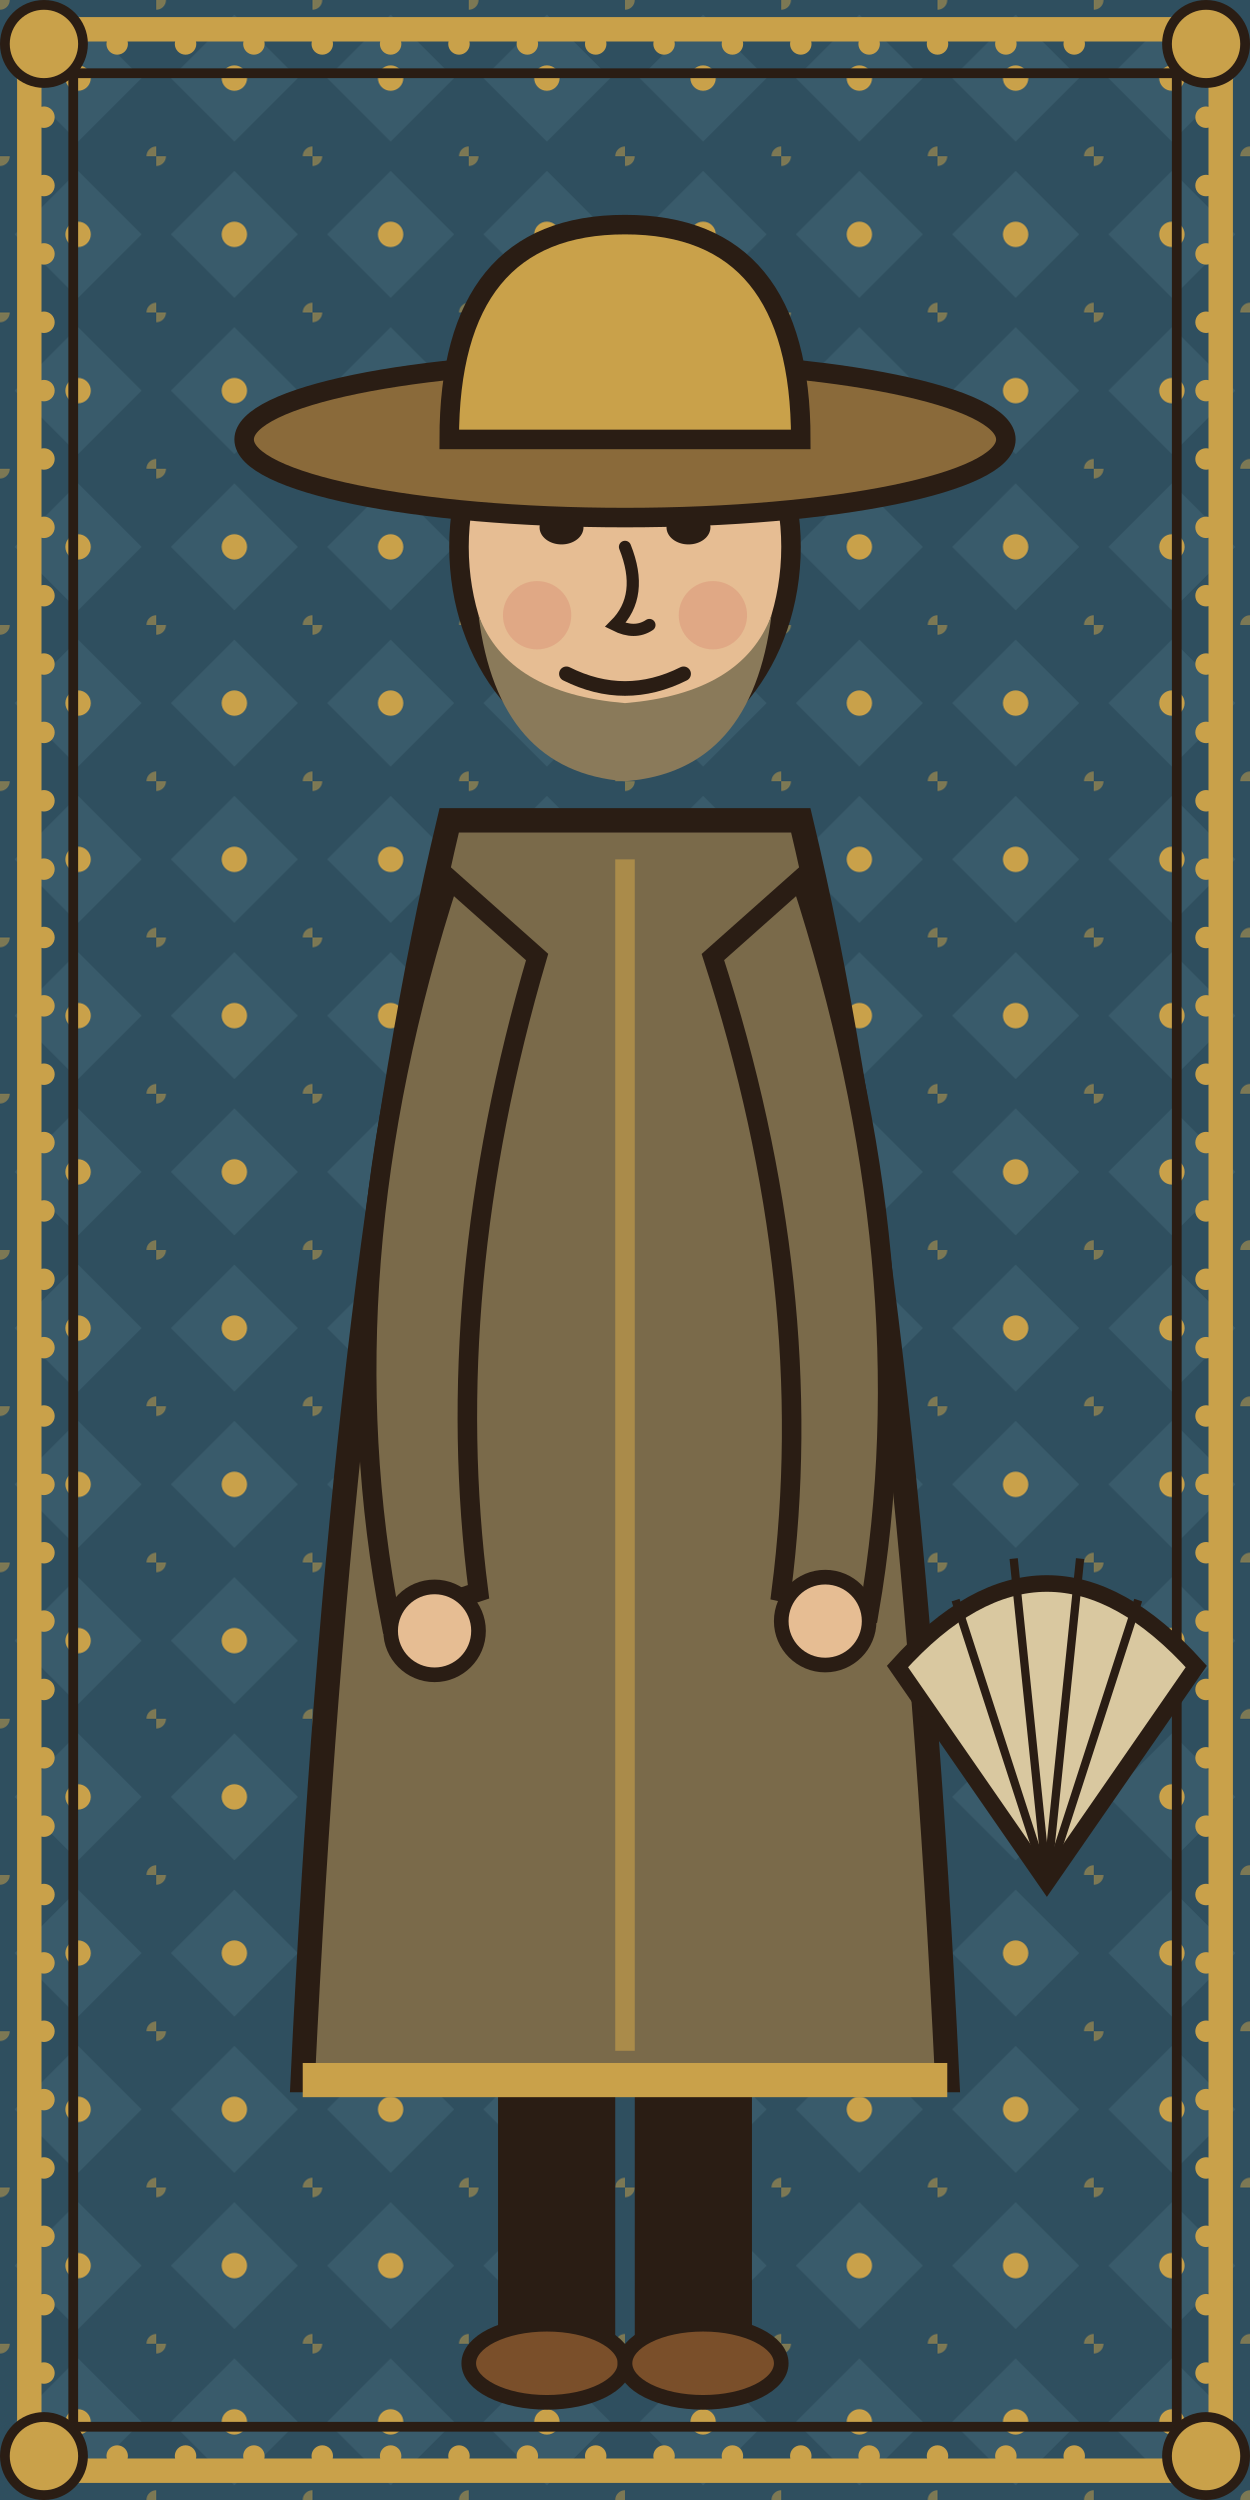
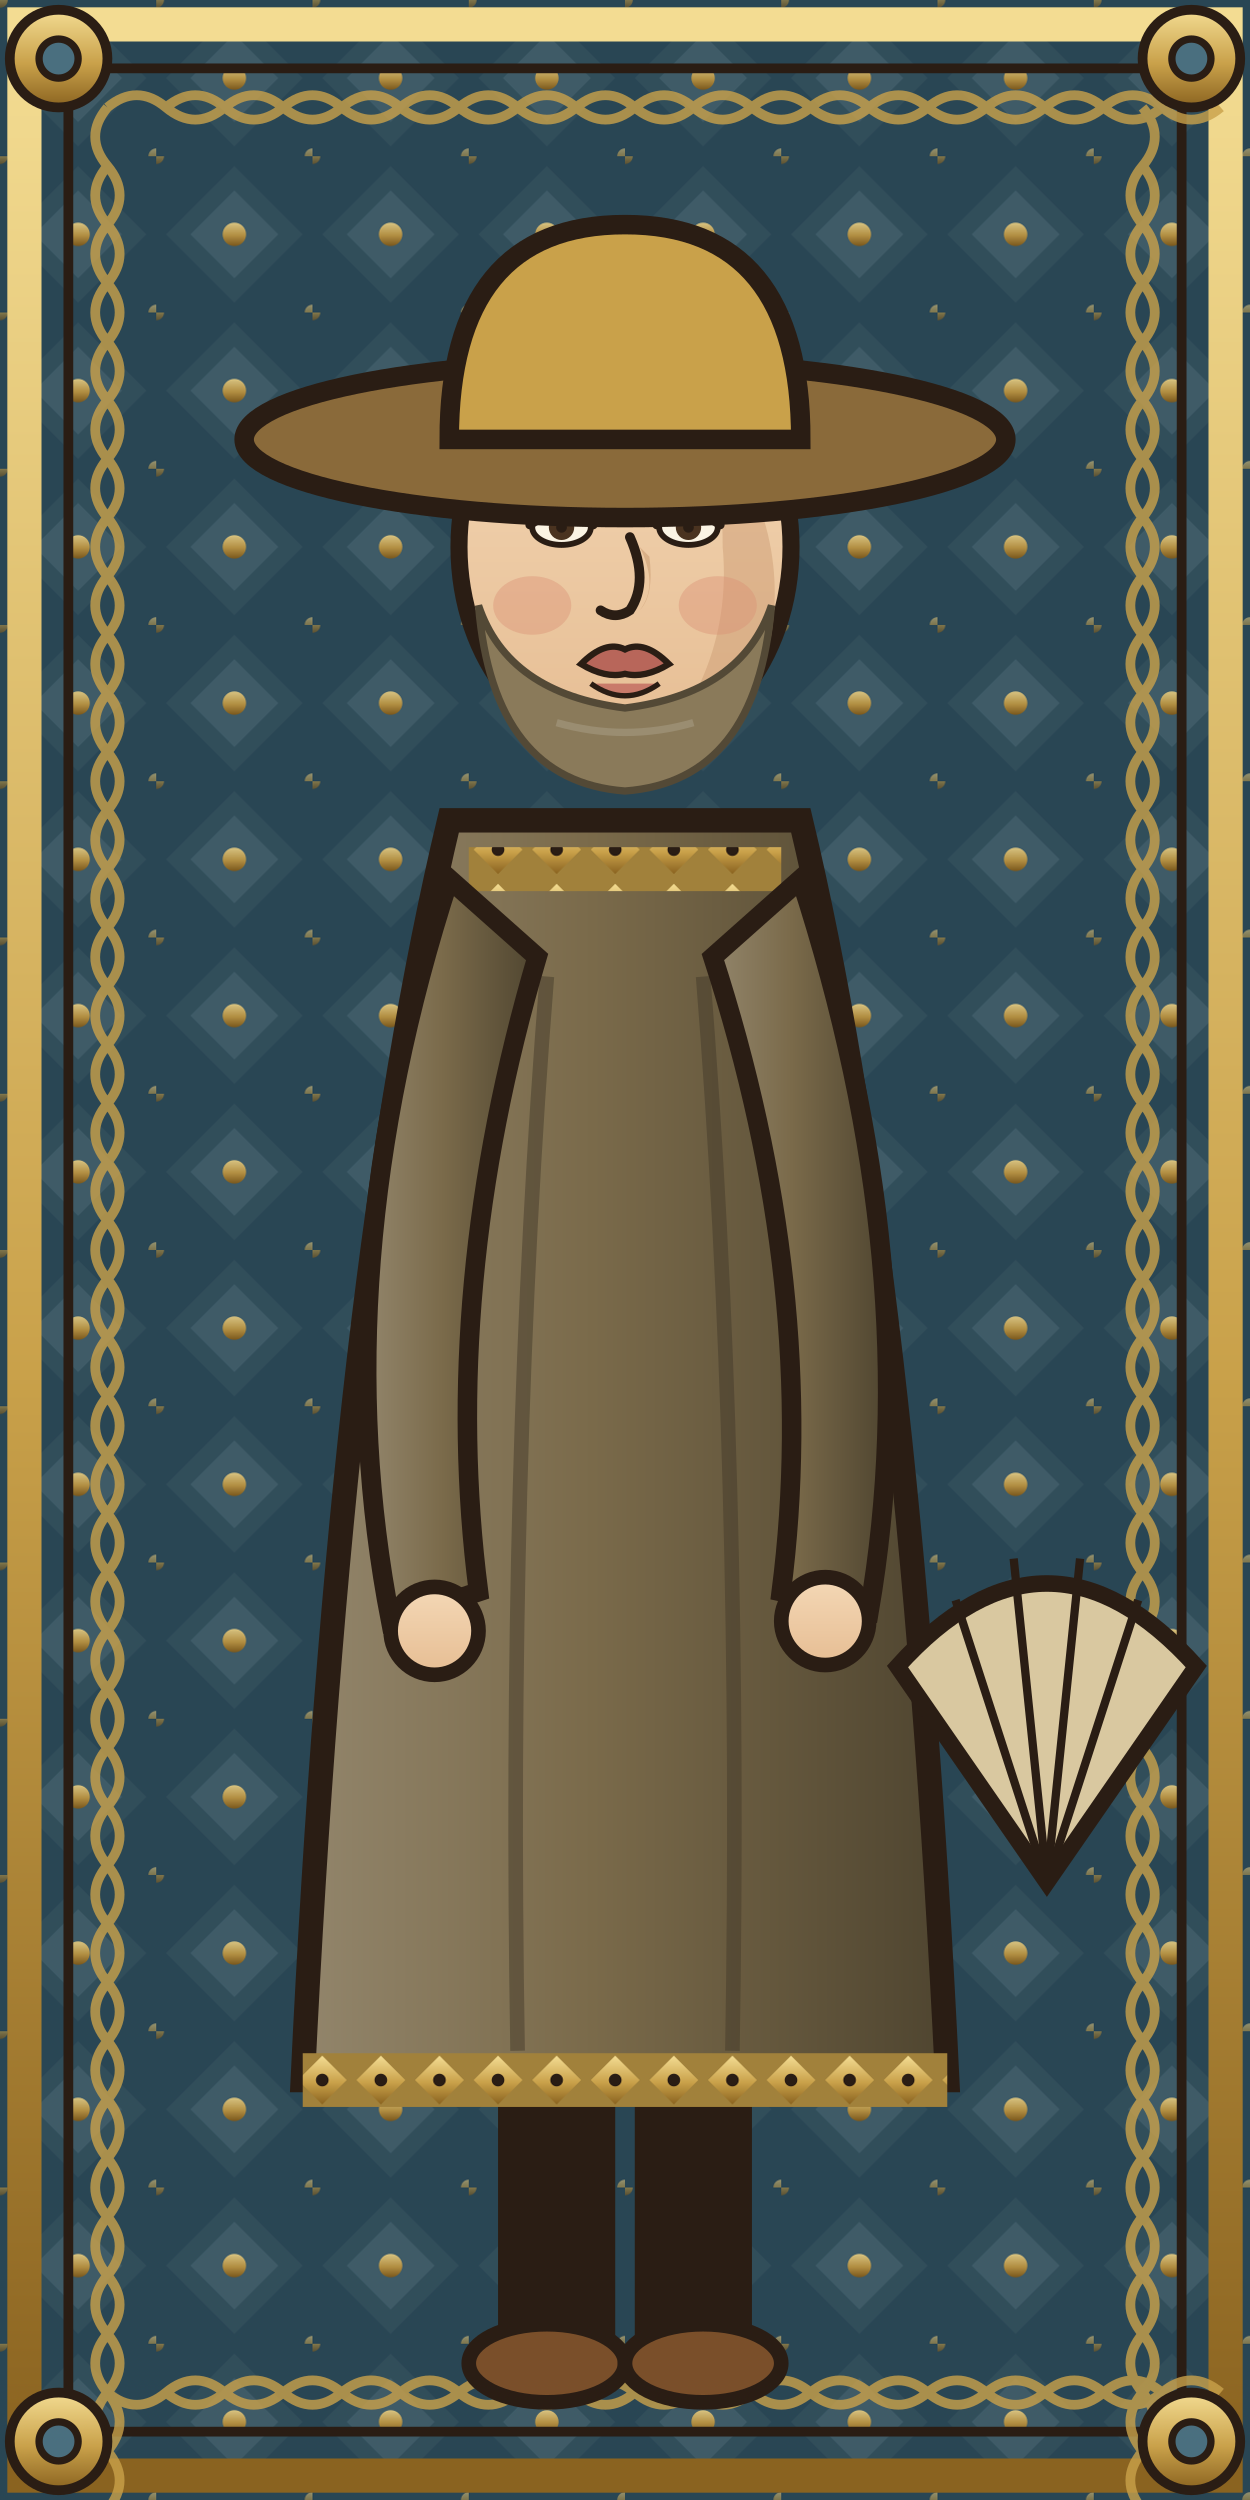
<svg xmlns="http://www.w3.org/2000/svg" viewBox="0 0 256 512" width="256" height="512">
+   <defs>
+     <linearGradient id="gold" x1="0" y1="0" x2="0" y2="1">
+       <stop offset="0" stop-color="#f3dc92" />
+       <stop offset="0.55" stop-color="#c9a14a" />
+       <stop offset="1" stop-color="#8a6320" />
+     </linearGradient>
+     <linearGradient id="steel" x1="0" y1="0" x2="1" y2="1">
+       <stop offset="0" stop-color="#eef1f4" />
+       <stop offset="0.5" stop-color="#8a8f96" />
+       <stop offset="1" stop-color="#4b5058" />
+     </linearGradient>
+     <linearGradient id="skin" x1="0" y1="0" x2="0" y2="1">
+       <stop offset="0" stop-color="#f4d8b6" />
+       <stop offset="1" stop-color="#e6bd93" />
+     </linearGradient>
+     <linearGradient id="parch" x1="0" y1="0" x2="0" y2="1">
+       <stop offset="0" stop-color="#f4ead2" />
+       <stop offset="1" stop-color="#e9dcbf" />
+     </linearGradient>
+   </defs>
+   <defs>
+     <linearGradient id="robe" x1="0" y1="0" x2="1" y2="0">
+       <stop offset="0" stop-color="#92856b" />
+       <stop offset="0.45" stop-color="#7a6a4a" />
+       <stop offset="1" stop-color="#4f4530" />
+     </linearGradient>
+     <pattern id="emb" width="12" height="12" patternUnits="userSpaceOnUse">
+       <rect width="12" height="12" fill="#a1813b" />
+       <path d="M6 1 L11 6 L6 11 L1 6 Z" fill="url(#gold)" />
+       <circle cx="6" cy="6" r="1.3" fill="#2a1d14" />
+     </pattern>
+   </defs>
  <defs>
    <pattern id="field" width="32" height="32" patternUnits="userSpaceOnUse">
      <rect width="32" height="32" fill="#2f4f5f" />
-       <path d="M16 3 L29 16 L16 29 L3 16 Z" fill="#4a6f7f" opacity="0.38" />
-       <circle cx="16" cy="16" r="2.6" fill="#c9a14a" />
-       <circle cx="0" cy="0" r="2" fill="#c9a14a" opacity="0.5" />
-       <circle cx="32" cy="32" r="2" fill="#c9a14a" opacity="0.5" />
+       <path d="M16 2 L30 16 L16 30 L2 16 Z" fill="#3f5e6c" opacity="0.55" />
+       <path d="M16 7 L25 16 L16 25 L7 16 Z" fill="#5c7d8c" opacity="0.4" />
+       <circle cx="16" cy="16" r="2.4" fill="url(#gold)" />
+       <circle cx="0" cy="0" r="1.6" fill="url(#gold)" opacity="0.6" />
+       <circle cx="32" cy="32" r="1.6" fill="url(#gold)" opacity="0.6" />
    </pattern>
  </defs>
  <rect x="0" y="0" width="256" height="512" fill="url(#field)" />
-   <rect x="6" y="6" width="244" height="500" fill="none" stroke="#c9a14a" stroke-width="5" />
-   <rect x="15" y="15" width="226" height="482" fill="none" stroke="#2a1d14" stroke-width="2" />
-   <circle cx="24" cy="9" r="2.2" fill="#c9a14a" />
-   <circle cx="24" cy="503" r="2.2" fill="#c9a14a" />
-   <circle cx="38" cy="9" r="2.2" fill="#c9a14a" />
-   <circle cx="38" cy="503" r="2.2" fill="#c9a14a" />
-   <circle cx="52" cy="9" r="2.2" fill="#c9a14a" />
-   <circle cx="52" cy="503" r="2.2" fill="#c9a14a" />
-   <circle cx="66" cy="9" r="2.2" fill="#c9a14a" />
-   <circle cx="66" cy="503" r="2.2" fill="#c9a14a" />
-   <circle cx="80" cy="9" r="2.2" fill="#c9a14a" />
-   <circle cx="80" cy="503" r="2.2" fill="#c9a14a" />
-   <circle cx="94" cy="9" r="2.2" fill="#c9a14a" />
-   <circle cx="94" cy="503" r="2.2" fill="#c9a14a" />
-   <circle cx="108" cy="9" r="2.2" fill="#c9a14a" />
-   <circle cx="108" cy="503" r="2.2" fill="#c9a14a" />
-   <circle cx="122" cy="9" r="2.2" fill="#c9a14a" />
-   <circle cx="122" cy="503" r="2.2" fill="#c9a14a" />
-   <circle cx="136" cy="9" r="2.2" fill="#c9a14a" />
-   <circle cx="136" cy="503" r="2.2" fill="#c9a14a" />
-   <circle cx="150" cy="9" r="2.2" fill="#c9a14a" />
-   <circle cx="150" cy="503" r="2.2" fill="#c9a14a" />
-   <circle cx="164" cy="9" r="2.2" fill="#c9a14a" />
-   <circle cx="164" cy="503" r="2.2" fill="#c9a14a" />
-   <circle cx="178" cy="9" r="2.2" fill="#c9a14a" />
-   <circle cx="178" cy="503" r="2.2" fill="#c9a14a" />
-   <circle cx="192" cy="9" r="2.2" fill="#c9a14a" />
-   <circle cx="192" cy="503" r="2.2" fill="#c9a14a" />
-   <circle cx="206" cy="9" r="2.2" fill="#c9a14a" />
-   <circle cx="206" cy="503" r="2.2" fill="#c9a14a" />
-   <circle cx="220" cy="9" r="2.2" fill="#c9a14a" />
-   <circle cx="220" cy="503" r="2.2" fill="#c9a14a" />
-   <circle cx="9" cy="24" r="2.2" fill="#c9a14a" />
-   <circle cx="247" cy="24" r="2.2" fill="#c9a14a" />
-   <circle cx="9" cy="38" r="2.2" fill="#c9a14a" />
-   <circle cx="247" cy="38" r="2.2" fill="#c9a14a" />
-   <circle cx="9" cy="52" r="2.2" fill="#c9a14a" />
-   <circle cx="247" cy="52" r="2.2" fill="#c9a14a" />
-   <circle cx="9" cy="66" r="2.2" fill="#c9a14a" />
-   <circle cx="247" cy="66" r="2.2" fill="#c9a14a" />
-   <circle cx="9" cy="80" r="2.2" fill="#c9a14a" />
-   <circle cx="247" cy="80" r="2.2" fill="#c9a14a" />
-   <circle cx="9" cy="94" r="2.2" fill="#c9a14a" />
-   <circle cx="247" cy="94" r="2.2" fill="#c9a14a" />
-   <circle cx="9" cy="108" r="2.2" fill="#c9a14a" />
-   <circle cx="247" cy="108" r="2.2" fill="#c9a14a" />
-   <circle cx="9" cy="122" r="2.2" fill="#c9a14a" />
-   <circle cx="247" cy="122" r="2.2" fill="#c9a14a" />
-   <circle cx="9" cy="136" r="2.2" fill="#c9a14a" />
-   <circle cx="247" cy="136" r="2.2" fill="#c9a14a" />
-   <circle cx="9" cy="150" r="2.2" fill="#c9a14a" />
-   <circle cx="247" cy="150" r="2.2" fill="#c9a14a" />
-   <circle cx="9" cy="164" r="2.2" fill="#c9a14a" />
-   <circle cx="247" cy="164" r="2.2" fill="#c9a14a" />
-   <circle cx="9" cy="178" r="2.2" fill="#c9a14a" />
-   <circle cx="247" cy="178" r="2.2" fill="#c9a14a" />
-   <circle cx="9" cy="192" r="2.2" fill="#c9a14a" />
-   <circle cx="247" cy="192" r="2.2" fill="#c9a14a" />
-   <circle cx="9" cy="206" r="2.2" fill="#c9a14a" />
-   <circle cx="247" cy="206" r="2.2" fill="#c9a14a" />
-   <circle cx="9" cy="220" r="2.2" fill="#c9a14a" />
-   <circle cx="247" cy="220" r="2.2" fill="#c9a14a" />
-   <circle cx="9" cy="234" r="2.2" fill="#c9a14a" />
-   <circle cx="247" cy="234" r="2.2" fill="#c9a14a" />
-   <circle cx="9" cy="248" r="2.2" fill="#c9a14a" />
-   <circle cx="247" cy="248" r="2.2" fill="#c9a14a" />
-   <circle cx="9" cy="262" r="2.2" fill="#c9a14a" />
-   <circle cx="247" cy="262" r="2.2" fill="#c9a14a" />
-   <circle cx="9" cy="276" r="2.2" fill="#c9a14a" />
-   <circle cx="247" cy="276" r="2.2" fill="#c9a14a" />
-   <circle cx="9" cy="290" r="2.2" fill="#c9a14a" />
-   <circle cx="247" cy="290" r="2.2" fill="#c9a14a" />
-   <circle cx="9" cy="304" r="2.2" fill="#c9a14a" />
-   <circle cx="247" cy="304" r="2.2" fill="#c9a14a" />
-   <circle cx="9" cy="318" r="2.2" fill="#c9a14a" />
-   <circle cx="247" cy="318" r="2.2" fill="#c9a14a" />
-   <circle cx="9" cy="332" r="2.2" fill="#c9a14a" />
-   <circle cx="247" cy="332" r="2.2" fill="#c9a14a" />
-   <circle cx="9" cy="346" r="2.2" fill="#c9a14a" />
-   <circle cx="247" cy="346" r="2.2" fill="#c9a14a" />
-   <circle cx="9" cy="360" r="2.2" fill="#c9a14a" />
-   <circle cx="247" cy="360" r="2.2" fill="#c9a14a" />
-   <circle cx="9" cy="374" r="2.2" fill="#c9a14a" />
-   <circle cx="247" cy="374" r="2.2" fill="#c9a14a" />
-   <circle cx="9" cy="388" r="2.2" fill="#c9a14a" />
-   <circle cx="247" cy="388" r="2.2" fill="#c9a14a" />
-   <circle cx="9" cy="402" r="2.2" fill="#c9a14a" />
-   <circle cx="247" cy="402" r="2.2" fill="#c9a14a" />
-   <circle cx="9" cy="416" r="2.2" fill="#c9a14a" />
-   <circle cx="247" cy="416" r="2.2" fill="#c9a14a" />
-   <circle cx="9" cy="430" r="2.2" fill="#c9a14a" />
-   <circle cx="247" cy="430" r="2.2" fill="#c9a14a" />
-   <circle cx="9" cy="444" r="2.2" fill="#c9a14a" />
-   <circle cx="247" cy="444" r="2.2" fill="#c9a14a" />
-   <circle cx="9" cy="458" r="2.2" fill="#c9a14a" />
-   <circle cx="247" cy="458" r="2.2" fill="#c9a14a" />
-   <circle cx="9" cy="472" r="2.2" fill="#c9a14a" />
-   <circle cx="247" cy="472" r="2.2" fill="#c9a14a" />
-   <circle cx="9" cy="486" r="2.2" fill="#c9a14a" />
-   <circle cx="247" cy="486" r="2.2" fill="#c9a14a" />
-   <circle cx="9" cy="9" r="8" fill="#c9a14a" stroke="#2a1d14" stroke-width="2" />
-   <circle cx="247" cy="9" r="8" fill="#c9a14a" stroke="#2a1d14" stroke-width="2" />
-   <circle cx="9" cy="503" r="8" fill="#c9a14a" stroke="#2a1d14" stroke-width="2" />
-   <circle cx="247" cy="503" r="8" fill="#c9a14a" stroke="#2a1d14" stroke-width="2" />
+   <rect x="0" y="0" width="256" height="512" fill="#000" opacity="0.12" />
+   <rect x="5" y="5" width="246" height="502" fill="none" stroke="url(#gold)" stroke-width="7" />
+   <rect x="14" y="14" width="228" height="484" fill="none" stroke="#2a1d14" stroke-width="2" />
+   <path d="M22 22 q6 -5 12 0 t12 0 M22 490 q6 5 12 0 t12 0 M34 22 q6 -5 12 0 t12 0 M34 490 q6 5 12 0 t12 0 M46 22 q6 -5 12 0 t12 0 M46 490 q6 5 12 0 t12 0 M58 22 q6 -5 12 0 t12 0 M58 490 q6 5 12 0 t12 0 M70 22 q6 -5 12 0 t12 0 M70 490 q6 5 12 0 t12 0 M82 22 q6 -5 12 0 t12 0 M82 490 q6 5 12 0 t12 0 M94 22 q6 -5 12 0 t12 0 M94 490 q6 5 12 0 t12 0 M106 22 q6 -5 12 0 t12 0 M106 490 q6 5 12 0 t12 0 M118 22 q6 -5 12 0 t12 0 M118 490 q6 5 12 0 t12 0 M130 22 q6 -5 12 0 t12 0 M130 490 q6 5 12 0 t12 0 M142 22 q6 -5 12 0 t12 0 M142 490 q6 5 12 0 t12 0 M154 22 q6 -5 12 0 t12 0 M154 490 q6 5 12 0 t12 0 M166 22 q6 -5 12 0 t12 0 M166 490 q6 5 12 0 t12 0 M178 22 q6 -5 12 0 t12 0 M178 490 q6 5 12 0 t12 0 M190 22 q6 -5 12 0 t12 0 M190 490 q6 5 12 0 t12 0 M202 22 q6 -5 12 0 t12 0 M202 490 q6 5 12 0 t12 0 M214 22 q6 -5 12 0 t12 0 M214 490 q6 5 12 0 t12 0 M226 22 q6 -5 12 0 t12 0 M226 490 q6 5 12 0 t12 0 M22 22 q-5 6 0 12 t0 12 M234 22 q5 6 0 12 t0 12 M22 34 q-5 6 0 12 t0 12 M234 34 q5 6 0 12 t0 12 M22 46 q-5 6 0 12 t0 12 M234 46 q5 6 0 12 t0 12 M22 58 q-5 6 0 12 t0 12 M234 58 q5 6 0 12 t0 12 M22 70 q-5 6 0 12 t0 12 M234 70 q5 6 0 12 t0 12 M22 82 q-5 6 0 12 t0 12 M234 82 q5 6 0 12 t0 12 M22 94 q-5 6 0 12 t0 12 M234 94 q5 6 0 12 t0 12 M22 106 q-5 6 0 12 t0 12 M234 106 q5 6 0 12 t0 12 M22 118 q-5 6 0 12 t0 12 M234 118 q5 6 0 12 t0 12 M22 130 q-5 6 0 12 t0 12 M234 130 q5 6 0 12 t0 12 M22 142 q-5 6 0 12 t0 12 M234 142 q5 6 0 12 t0 12 M22 154 q-5 6 0 12 t0 12 M234 154 q5 6 0 12 t0 12 M22 166 q-5 6 0 12 t0 12 M234 166 q5 6 0 12 t0 12 M22 178 q-5 6 0 12 t0 12 M234 178 q5 6 0 12 t0 12 M22 190 q-5 6 0 12 t0 12 M234 190 q5 6 0 12 t0 12 M22 202 q-5 6 0 12 t0 12 M234 202 q5 6 0 12 t0 12 M22 214 q-5 6 0 12 t0 12 M234 214 q5 6 0 12 t0 12 M22 226 q-5 6 0 12 t0 12 M234 226 q5 6 0 12 t0 12 M22 238 q-5 6 0 12 t0 12 M234 238 q5 6 0 12 t0 12 M22 250 q-5 6 0 12 t0 12 M234 250 q5 6 0 12 t0 12 M22 262 q-5 6 0 12 t0 12 M234 262 q5 6 0 12 t0 12 M22 274 q-5 6 0 12 t0 12 M234 274 q5 6 0 12 t0 12 M22 286 q-5 6 0 12 t0 12 M234 286 q5 6 0 12 t0 12 M22 298 q-5 6 0 12 t0 12 M234 298 q5 6 0 12 t0 12 M22 310 q-5 6 0 12 t0 12 M234 310 q5 6 0 12 t0 12 M22 322 q-5 6 0 12 t0 12 M234 322 q5 6 0 12 t0 12 M22 334 q-5 6 0 12 t0 12 M234 334 q5 6 0 12 t0 12 M22 346 q-5 6 0 12 t0 12 M234 346 q5 6 0 12 t0 12 M22 358 q-5 6 0 12 t0 12 M234 358 q5 6 0 12 t0 12 M22 370 q-5 6 0 12 t0 12 M234 370 q5 6 0 12 t0 12 M22 382 q-5 6 0 12 t0 12 M234 382 q5 6 0 12 t0 12 M22 394 q-5 6 0 12 t0 12 M234 394 q5 6 0 12 t0 12 M22 406 q-5 6 0 12 t0 12 M234 406 q5 6 0 12 t0 12 M22 418 q-5 6 0 12 t0 12 M234 418 q5 6 0 12 t0 12 M22 430 q-5 6 0 12 t0 12 M234 430 q5 6 0 12 t0 12 M22 442 q-5 6 0 12 t0 12 M234 442 q5 6 0 12 t0 12 M22 454 q-5 6 0 12 t0 12 M234 454 q5 6 0 12 t0 12 M22 466 q-5 6 0 12 t0 12 M234 466 q5 6 0 12 t0 12 M22 478 q-5 6 0 12 t0 12 M234 478 q5 6 0 12 t0 12 M22 490 q-5 6 0 12 t0 12 M234 490 q5 6 0 12 t0 12" fill="none" stroke="#c9a14a" stroke-width="2" opacity="0.8" />
+   <circle cx="12" cy="12" r="10" fill="url(#gold)" stroke="#2a1d14" stroke-width="2" />
+   <circle cx="12" cy="12" r="4" fill="#4a6f7f" stroke="#2a1d14" stroke-width="1.5" />
+   <circle cx="244" cy="12" r="10" fill="url(#gold)" stroke="#2a1d14" stroke-width="2" />
+   <circle cx="244" cy="12" r="4" fill="#4a6f7f" stroke="#2a1d14" stroke-width="1.5" />
+   <circle cx="12" cy="500" r="10" fill="url(#gold)" stroke="#2a1d14" stroke-width="2" />
+   <circle cx="12" cy="500" r="4" fill="#4a6f7f" stroke="#2a1d14" stroke-width="1.5" />
+   <circle cx="244" cy="500" r="10" fill="url(#gold)" stroke="#2a1d14" stroke-width="2" />
+   <circle cx="244" cy="500" r="4" fill="#4a6f7f" stroke="#2a1d14" stroke-width="1.5" />
  <rect x="102" y="420" width="24" height="60" fill="#2a1d14" />
  <rect x="130" y="420" width="24" height="60" fill="#2a1d14" />
  <ellipse cx="112" cy="484" rx="16" ry="8" fill="#7a4f2a" stroke="#2a1d14" stroke-width="3" />
  <ellipse cx="144" cy="484" rx="16" ry="8" fill="#7a4f2a" stroke="#2a1d14" stroke-width="3" />
-   <path d="M92 168 L164 168 Q186 260 194 426 L62 426 Q70 260 92 168 Z" fill="#7a6a4a" stroke="#2a1d14" stroke-width="5" />
-   <path d="M62 426 L194 426" stroke="#c9a14a" stroke-width="7" />
-   <path d="M128 176 L128 420" stroke="#c9a14a" stroke-width="4" opacity="0.6" />
-   <path d="M92 180 Q66 260 80 332 L98 326 Q90 264 110 196 Z" fill="#7a6a4a" stroke="#2a1d14" stroke-width="4" />
-   <path d="M164 180 Q190 260 178 330 L160 326 Q168 264 146 196 Z" fill="#7a6a4a" stroke="#2a1d14" stroke-width="4" />
-   <circle cx="89" cy="334" r="9" fill="#e6bd93" stroke="#2a1d14" stroke-width="3" />
-   <circle cx="169" cy="332" r="9" fill="#e6bd93" stroke="#2a1d14" stroke-width="3" />
+   <path d="M92 168 L164 168 Q186 260 194 426 L62 426 Q70 260 92 168 Z" fill="url(#robe)" stroke="#2a1d14" stroke-width="5" />
+   <path d="M62 426 L194 426" stroke="url(#emb)" stroke-width="11" />
+   <path d="M128 176 L128 420" stroke="url(#gold)" stroke-width="4" opacity="0.7" />
+   <path d="M112 200 Q104 300 106 420" fill="none" stroke="#433a29" stroke-width="3" opacity="0.5" />
+   <path d="M144 200 Q152 300 150 420" fill="none" stroke="#433a29" stroke-width="3" opacity="0.5" />
+   <path d="M96 178 L160 178" stroke="url(#emb)" stroke-width="9" />
+   <path d="M92 180 Q66 260 80 332 L98 326 Q90 264 110 196 Z" fill="url(#robe)" stroke="#2a1d14" stroke-width="4" />
+   <path d="M164 180 Q190 260 178 330 L160 326 Q168 264 146 196 Z" fill="url(#robe)" stroke="#2a1d14" stroke-width="4" />
+   <circle cx="89" cy="334" r="9" fill="url(#skin)" stroke="#2a1d14" stroke-width="3" />
+   <circle cx="169" cy="332" r="9" fill="url(#skin)" stroke="#2a1d14" stroke-width="3" />
  <g transform="translate(128 112)">
-     <ellipse cx="0" cy="0" rx="34" ry="42" fill="#e6bd93" stroke="#2a1d14" stroke-width="4" />
-     <path d="M-30 -6 Q-34 -40 0 -44 Q34 -40 30 -6" fill="none" stroke="#c99a70" stroke-width="3" opacity="0.6" />
-     <circle cx="-18" cy="14" r="7" fill="#d98f74" opacity="0.45" />
-     <circle cx="18" cy="14" r="7" fill="#d98f74" opacity="0.45" />
-     <ellipse cx="-13" cy="-4" rx="4.5" ry="3.5" fill="#2a1d14" />
-     <ellipse cx="13" cy="-4" rx="4.5" ry="3.5" fill="#2a1d14" />
-     <path d="M-22 -14 Q-13 -20 -5 -14 M5 -14 Q13 -20 22 -14" fill="none" stroke="#2a1d14" stroke-width="3" stroke-linecap="round" />
-     <path d="M0 0 Q4 10 -2 16 Q2 18 5 16" fill="none" stroke="#2a1d14" stroke-width="2.5" stroke-linecap="round" />
-     <path d="M-12 26 Q0 32 12 26" fill="none" stroke="#2a1d14" stroke-width="3" stroke-linecap="round" />
-     <path d="M-30 14 Q-26 46 0 48 Q26 46 30 14 Q24 30 0 32 Q-24 30 -30 14 Z" fill="#8a7a5a" />
-     <path d="M-36 -10 Q-40 -48 0 -50 Q40 -48 36 -10 Q30 -26 18 -30 Q0 -22 -18 -30 Q-30 -26 -36 -10 Z" fill="#8a7a5a" stroke="#2a1d14" stroke-width="3" />
+     <ellipse cx="0" cy="0" rx="34" ry="42" fill="url(#skin)" stroke="#2a1d14" stroke-width="3.5" />
+     <path d="M14 -30 Q34 -8 30 18 Q26 36 8 40 Q22 22 20 0 Q20 -20 14 -30 Z" fill="#c99a70" opacity="0.45" />
+     <ellipse cx="-19" cy="12" rx="8" ry="6" fill="#d98f74" opacity="0.4" />
+     <ellipse cx="19" cy="12" rx="8" ry="6" fill="#d98f74" opacity="0.4" />
+     <path d="M-8 37 Q0 41 8 37" fill="none" stroke="#c99a70" stroke-width="2" opacity="0.7" />
+     <ellipse cx="-13" cy="-4" rx="6" ry="3.6" fill="#fbf4e4" stroke="#2a1d14" stroke-width="1.2" />
+     <circle cx="-13" cy="-4" r="2.6" fill="#4a3320" />
+     <circle cx="-13" cy="-4" r="1.1" fill="#2a1d14" />
+     <circle cx="-12.1" cy="-5" r="0.6" fill="#ffffff" />
+     <path d="M-19.5 -4.5 Q-13 -9 -6.5 -4.5" fill="none" stroke="#2a1d14" stroke-width="1.8" stroke-linecap="round" />
+     <ellipse cx="13" cy="-4" rx="6" ry="3.6" fill="#fbf4e4" stroke="#2a1d14" stroke-width="1.2" />
+     <circle cx="13" cy="-4" r="2.6" fill="#4a3320" />
+     <circle cx="13" cy="-4" r="1.1" fill="#2a1d14" />
+     <circle cx="13.9" cy="-5" r="0.6" fill="#ffffff" />
+     <path d="M6.5 -4.5 Q13 -9 19.5 -4.5" fill="none" stroke="#2a1d14" stroke-width="1.8" stroke-linecap="round" />
+     <path d="M-20 -13 Q-13 -18 -5 -13" fill="none" stroke="#2a1d14" stroke-width="2.6" stroke-linecap="round" />
+     <path d="M5 -13 Q13 -18 20 -13" fill="none" stroke="#2a1d14" stroke-width="2.6" stroke-linecap="round" />
+     <path d="M1 -2 Q5 7 1 13 Q-2 15 -5 13" fill="none" stroke="#2a1d14" stroke-width="2" stroke-linecap="round" />
+     <path d="M3 0 Q7 8 3 13 Q6 10 5 2 Z" fill="#c99a70" opacity="0.55" />
+     <path d="M-9 24 Q-4 19 0 21 Q4 19 9 24 Q4 27 0 26 Q-4 27 -9 24 Z" fill="#b8665a" stroke="#2a1d14" stroke-width="1.3" />
+     <path d="M-7 28 Q0 33 7 28" fill="#c97a6a" stroke="#2a1d14" stroke-width="1.1" />
+     <path d="M-30 12 Q-27 48 0 50 Q27 48 30 12 Q24 30 0 33 Q-24 30 -30 12 Z" fill="#8a7a5a" stroke="#534936" stroke-width="1.5" />
+     <path d="M-14 36 Q0 40 14 36" fill="none" stroke="#a1957b" stroke-width="1.5" opacity="0.7" />
+     <path d="M-37 -10 Q-42 -50 0 -52 Q42 -50 37 -10 Q31 -28 18 -32 Q0 -22 -18 -32 Q-31 -28 -37 -10 Z" fill="#8a7a5a" stroke="#2a1d14" stroke-width="3" />
+     <path d="M-24 -34 Q-14.4 -26 -19.2 -18" fill="none" stroke="#61553f" stroke-width="1.2" opacity="0.7" />
+     <path d="M-12 -34 Q-7.2 -26 -9.6 -18" fill="none" stroke="#61553f" stroke-width="1.2" opacity="0.7" />
+     <path d="M0 -34 Q0.0 -26 0.0 -18" fill="none" stroke="#61553f" stroke-width="1.2" opacity="0.7" />
+     <path d="M12 -34 Q7.2 -26 9.6 -18" fill="none" stroke="#61553f" stroke-width="1.2" opacity="0.7" />
+     <path d="M24 -34 Q14.4 -26 19.2 -18" fill="none" stroke="#61553f" stroke-width="1.2" opacity="0.7" />
    <ellipse cx="0" cy="-22" rx="78" ry="16" fill="#8a6a3a" stroke="#2a1d14" stroke-width="4" />
    <path d="M-36 -22 Q-36 -66 0 -66 Q36 -66 36 -22 Z" fill="#c9a14a" stroke="#2a1d14" stroke-width="4" />
  </g>
  <g transform="translate(160 292) scale(0.85)">
    <path d="M64 110 L28 58 Q64 18 100 58 Z" fill="#d9c8a0" stroke="#2a1d14" stroke-width="4" />
    <path d="M64 110 L30 60" stroke="#2a1d14" stroke-width="2" />
    <path d="M64 110 L42 42" stroke="#2a1d14" stroke-width="2" />
    <path d="M64 110 L56 32" stroke="#2a1d14" stroke-width="2" />
    <path d="M64 110 L72 32" stroke="#2a1d14" stroke-width="2" />
    <path d="M64 110 L86 42" stroke="#2a1d14" stroke-width="2" />
    <path d="M64 110 L98 60" stroke="#2a1d14" stroke-width="2" />
  </g>
</svg>
